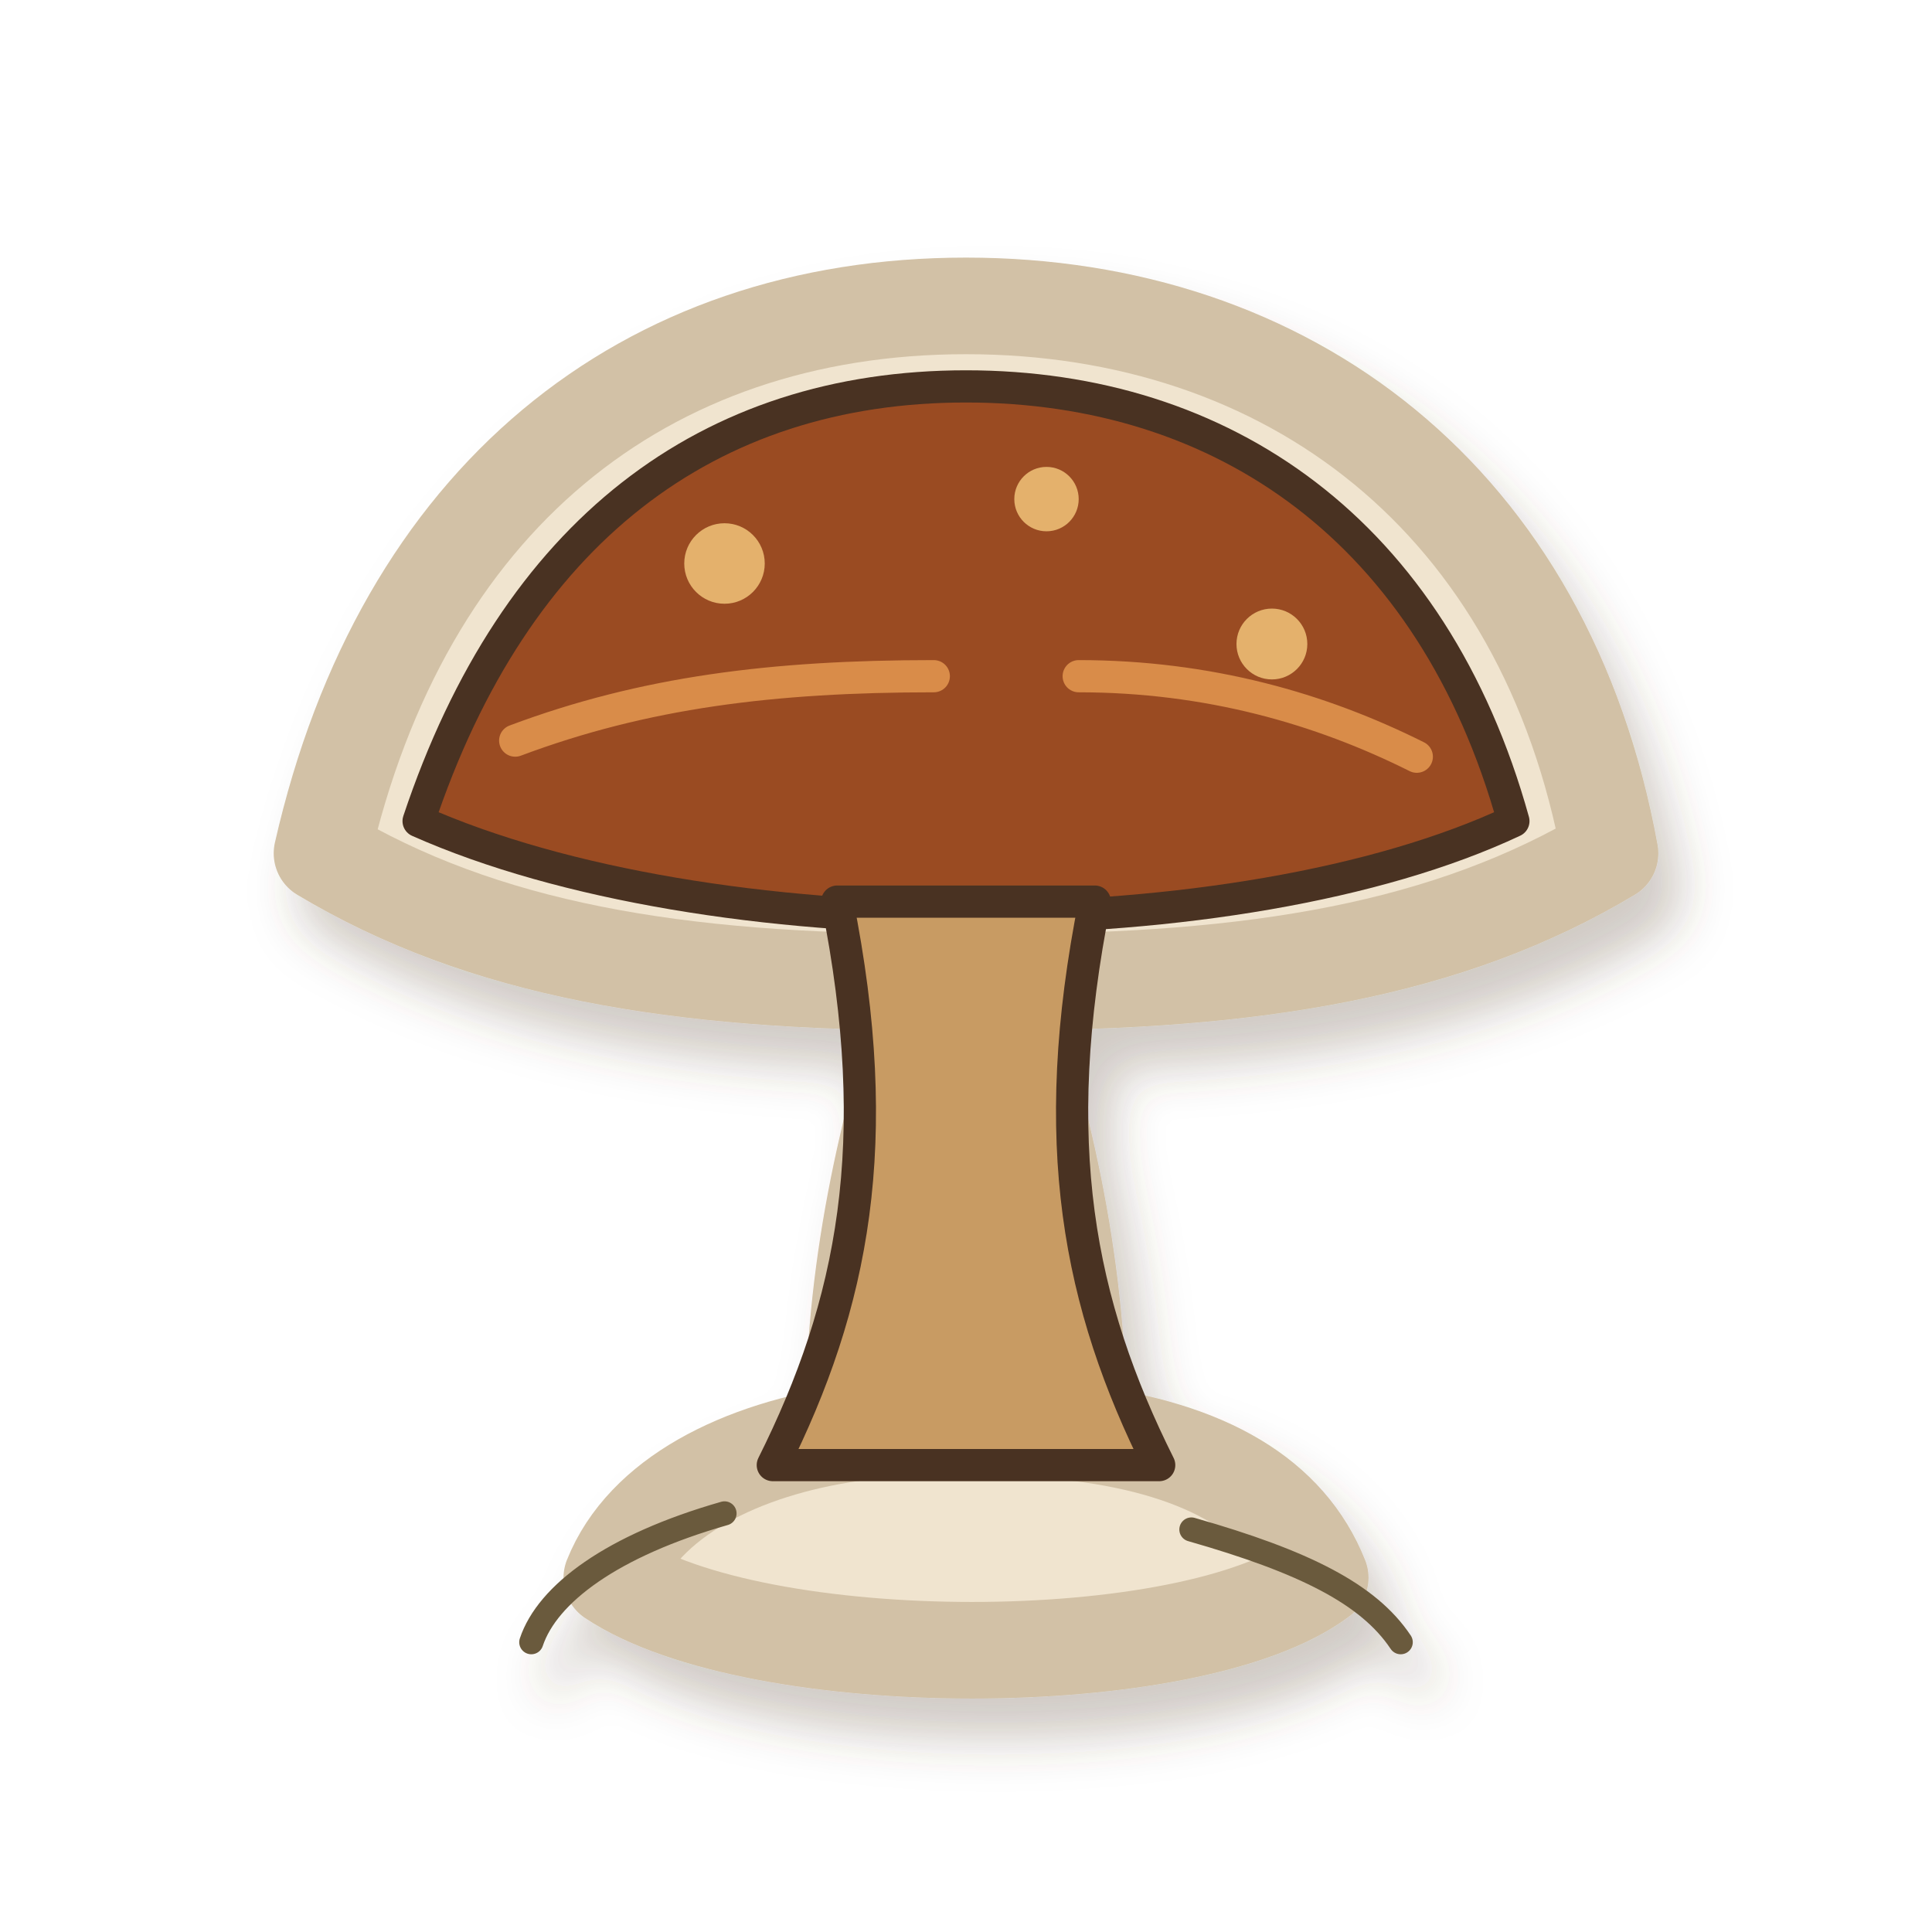
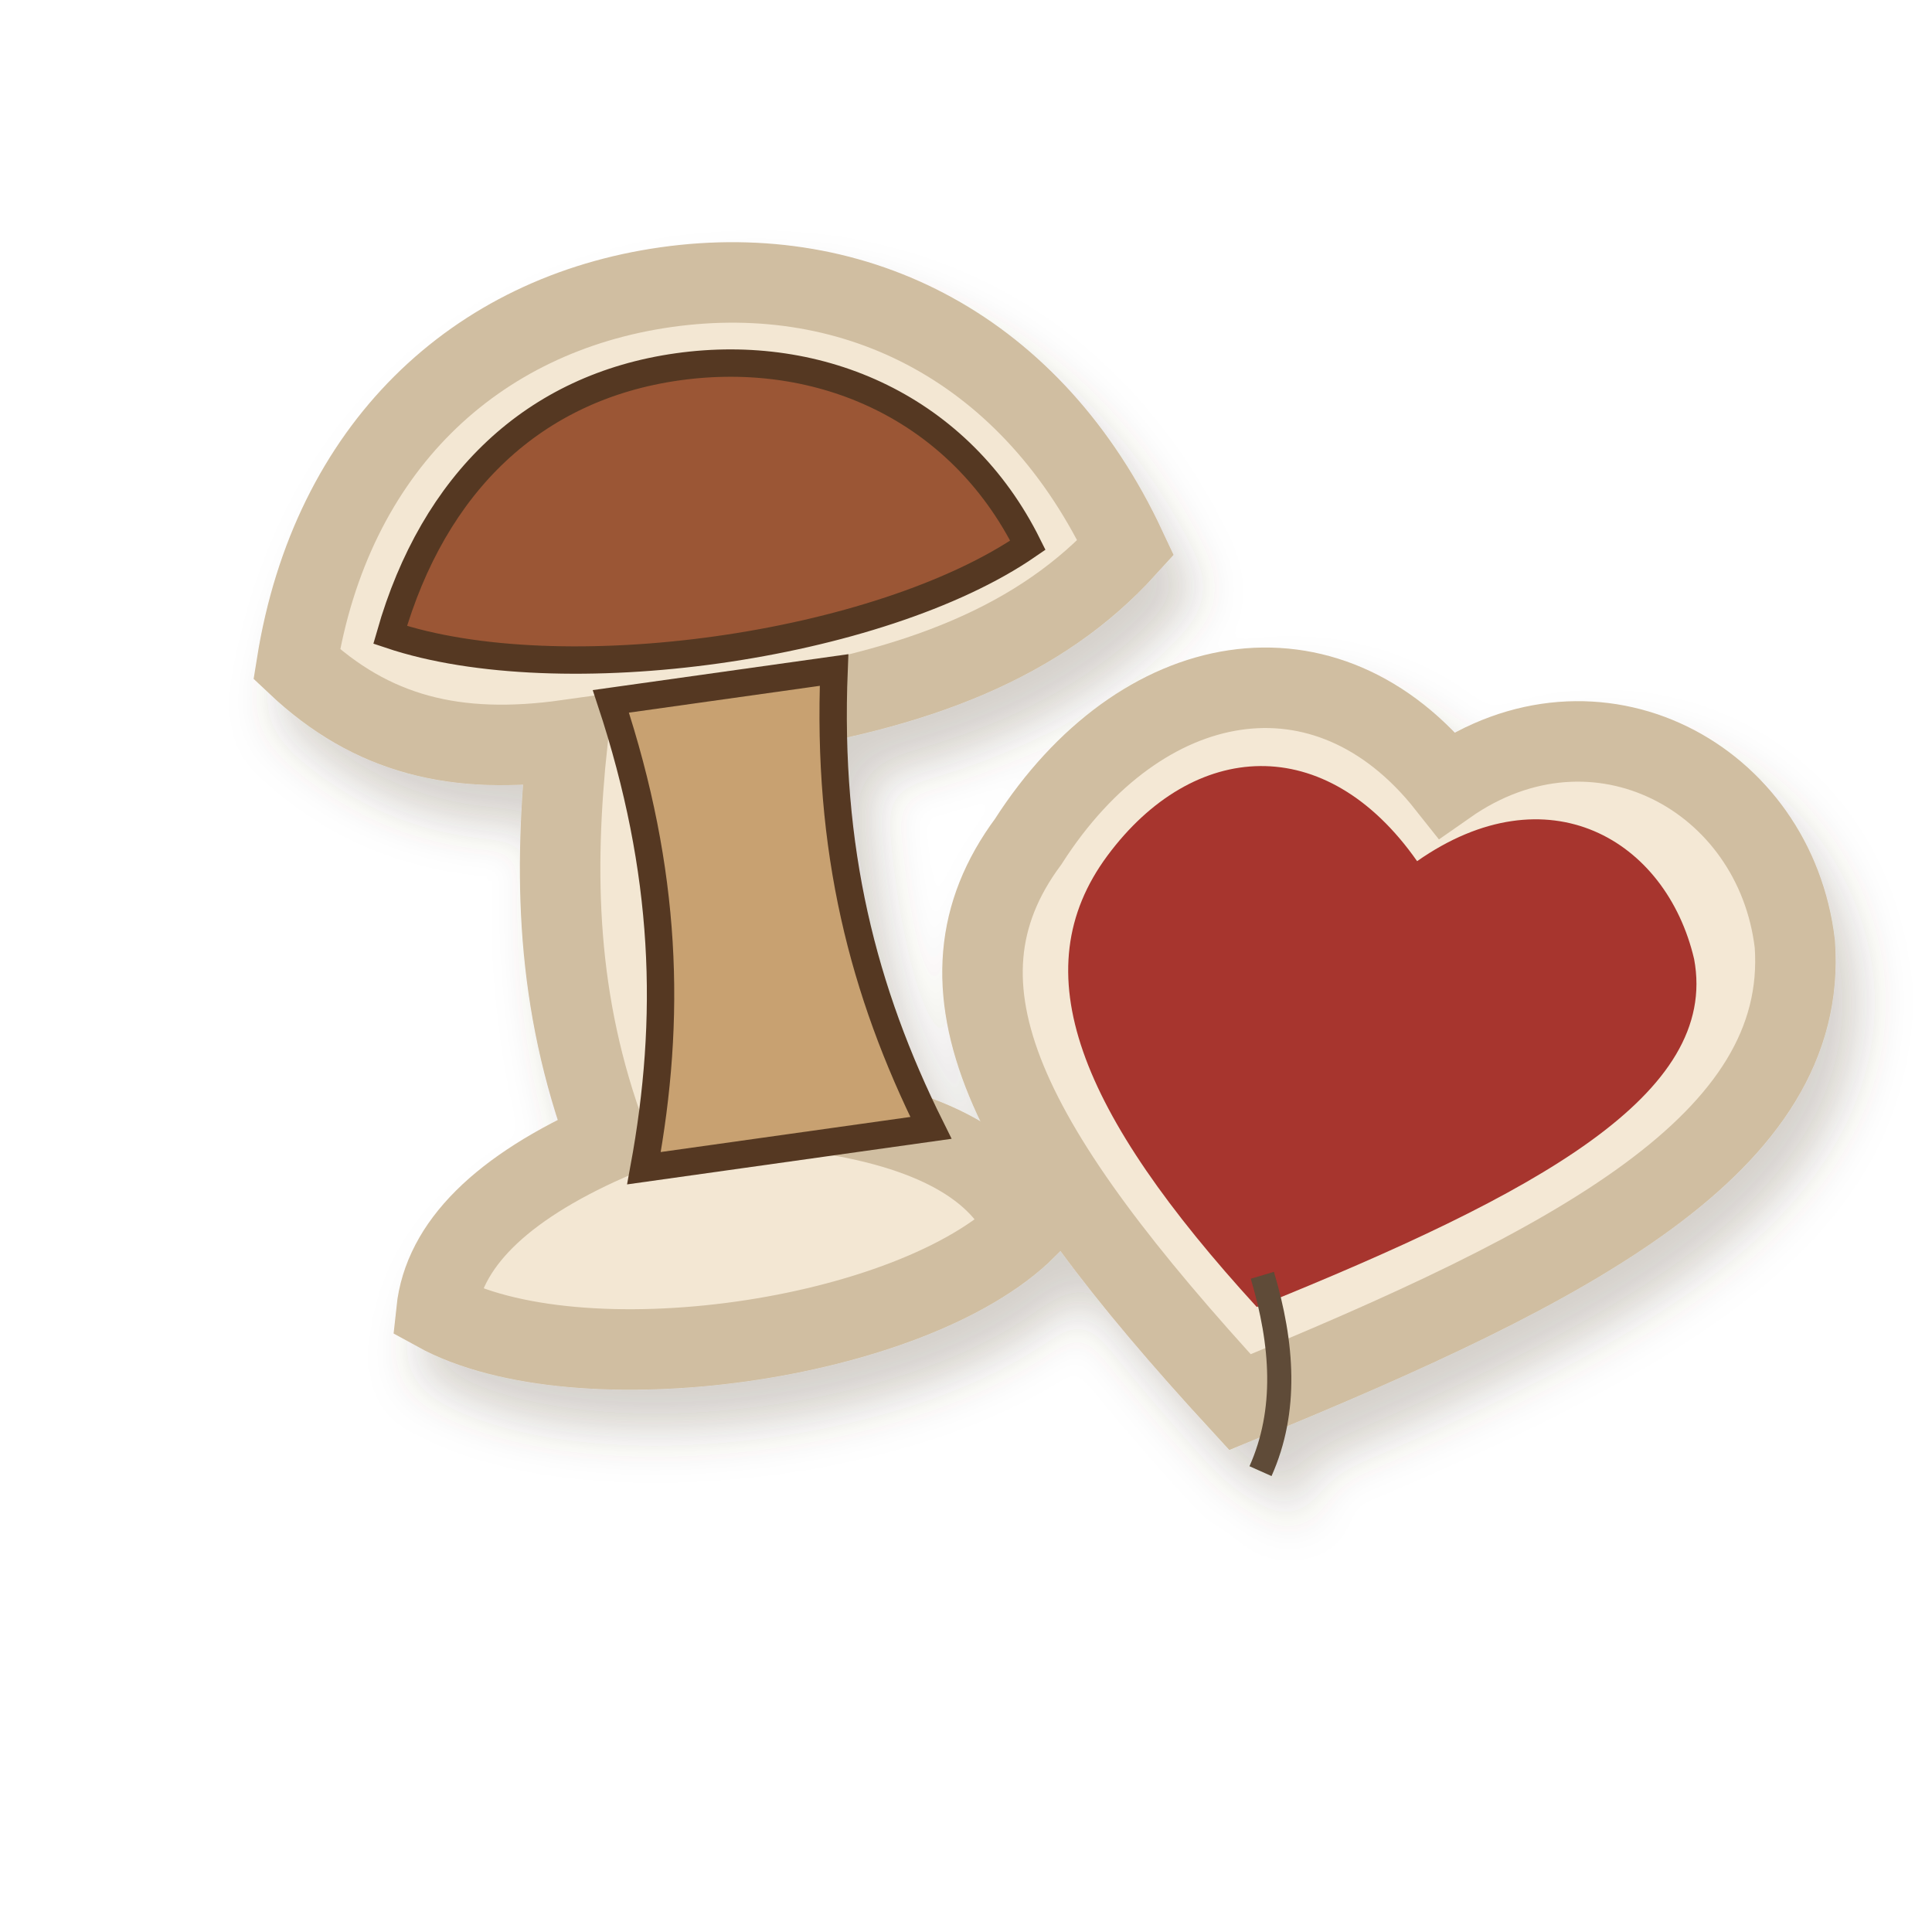
<svg xmlns="http://www.w3.org/2000/svg" viewBox="0 0 120 120" role="img" aria-labelledby="t">
  <defs>
-     <filter id="s" x="-20%" y="-20%" width="140%" height="140%">
-       <feDropShadow dx="1.5" dy="2.5" stdDeviation="1.5" flood-color="#5a4630" flood-opacity=".28" />
+     <filter id="s" x="-25%" y="-25%" width="150%" height="150%">
+       <feDropShadow dx="1.5" dy="2.5" stdDeviation="1.5" flood-color="#5a4630" flood-opacity=".25" />
    </filter>
  </defs>
-   <g filter="url(#s)" stroke-linecap="round" stroke-linejoin="round">
-     <path d="M20 53c5-22 20-34 40-34s36 12 40 34c-10 6-22 8-38 8 3 9 5 18 5 28 8 1 13 4 15 9-8 6-35 6-44 0 2-5 8-8 15-9 0-10 2-19 5-28-16 0-28-2-38-8z" fill="#f0e4cf" stroke="#d2c1a6" stroke-width="6" />
-     <path d="M26 51c6-18 18-27 34-27s29 9 34 27c-17 8-50 8-68 0z" fill="#9a4b24" stroke="#4a3120" stroke-width="2" />
-     <path d="M52 56c3 15 1 25-4 35h24c-5-10-7-20-4-35z" fill="#c89b63" stroke="#4a3120" stroke-width="2" />
-     <path d="M32 46c8-3 16-4 26-4M67 42c8 0 15 2 21 5" fill="none" stroke="#d98c48" stroke-width="2" />
-     <circle cx="45" cy="35" r="2.5" fill="#e4b16c" />
-     <circle cx="65" cy="31" r="2" fill="#e4b16c" />
-     <circle cx="79" cy="40" r="2.2" fill="#e4b16c" />
-     <path d="M45 94c-7 2-11 5-12 8M74 95c7 2 11 4 13 7" fill="none" stroke="#6b5a3d" stroke-width="1.5" />
+   <g filter="url(#s)">
+     <g transform="rotate(-8 43 58)">
+       <path d="M21 38c4-13 14-20 26-20s22 7 26 20c-6 5-14 7-25 7 2 8 3 16 1 25 7 2 11 5 12 9-8 6-29 6-37 0 1-4 5-7 12-9-2-9-1-17 1-25-7 0-12-2-16-7z" fill="#f3e7d3" stroke="#d0bea1" stroke-width="5" />
+       <path d="M27 37c4-9 11-14 20-14s17 5 20 14c-10 5-30 5-40 0z" fill="#9b5635" stroke="#543923" stroke-width="1.7" />
+       <path d="M40 43c2 11 1 20-2 29h18c-3-9-4-18-2-29z" fill="#c8a171" stroke="#543923" stroke-width="1.7" />
+     </g>
+     <g transform="rotate(10 78 70)">
+       <path d="M61 55c5-12 16-16 25-8 8-8 20-4 23 6 3 12-10 22-29 34-17-13-24-22-19-32z" fill="#f4e8d5" stroke="#d0bea1" stroke-width="5" />
+       <path d="M66 55c4-8 12-10 19-3 7-7 15-4 18 3 3 8-7 16-23 26-13-10-18-18-14-26z" fill="#a7352d" />
+       <path d="M80 79c2 4 3 8 2 12" fill="none" stroke="#5e4b37" stroke-width="1.5" />
+     </g>
  </g>
</svg>
